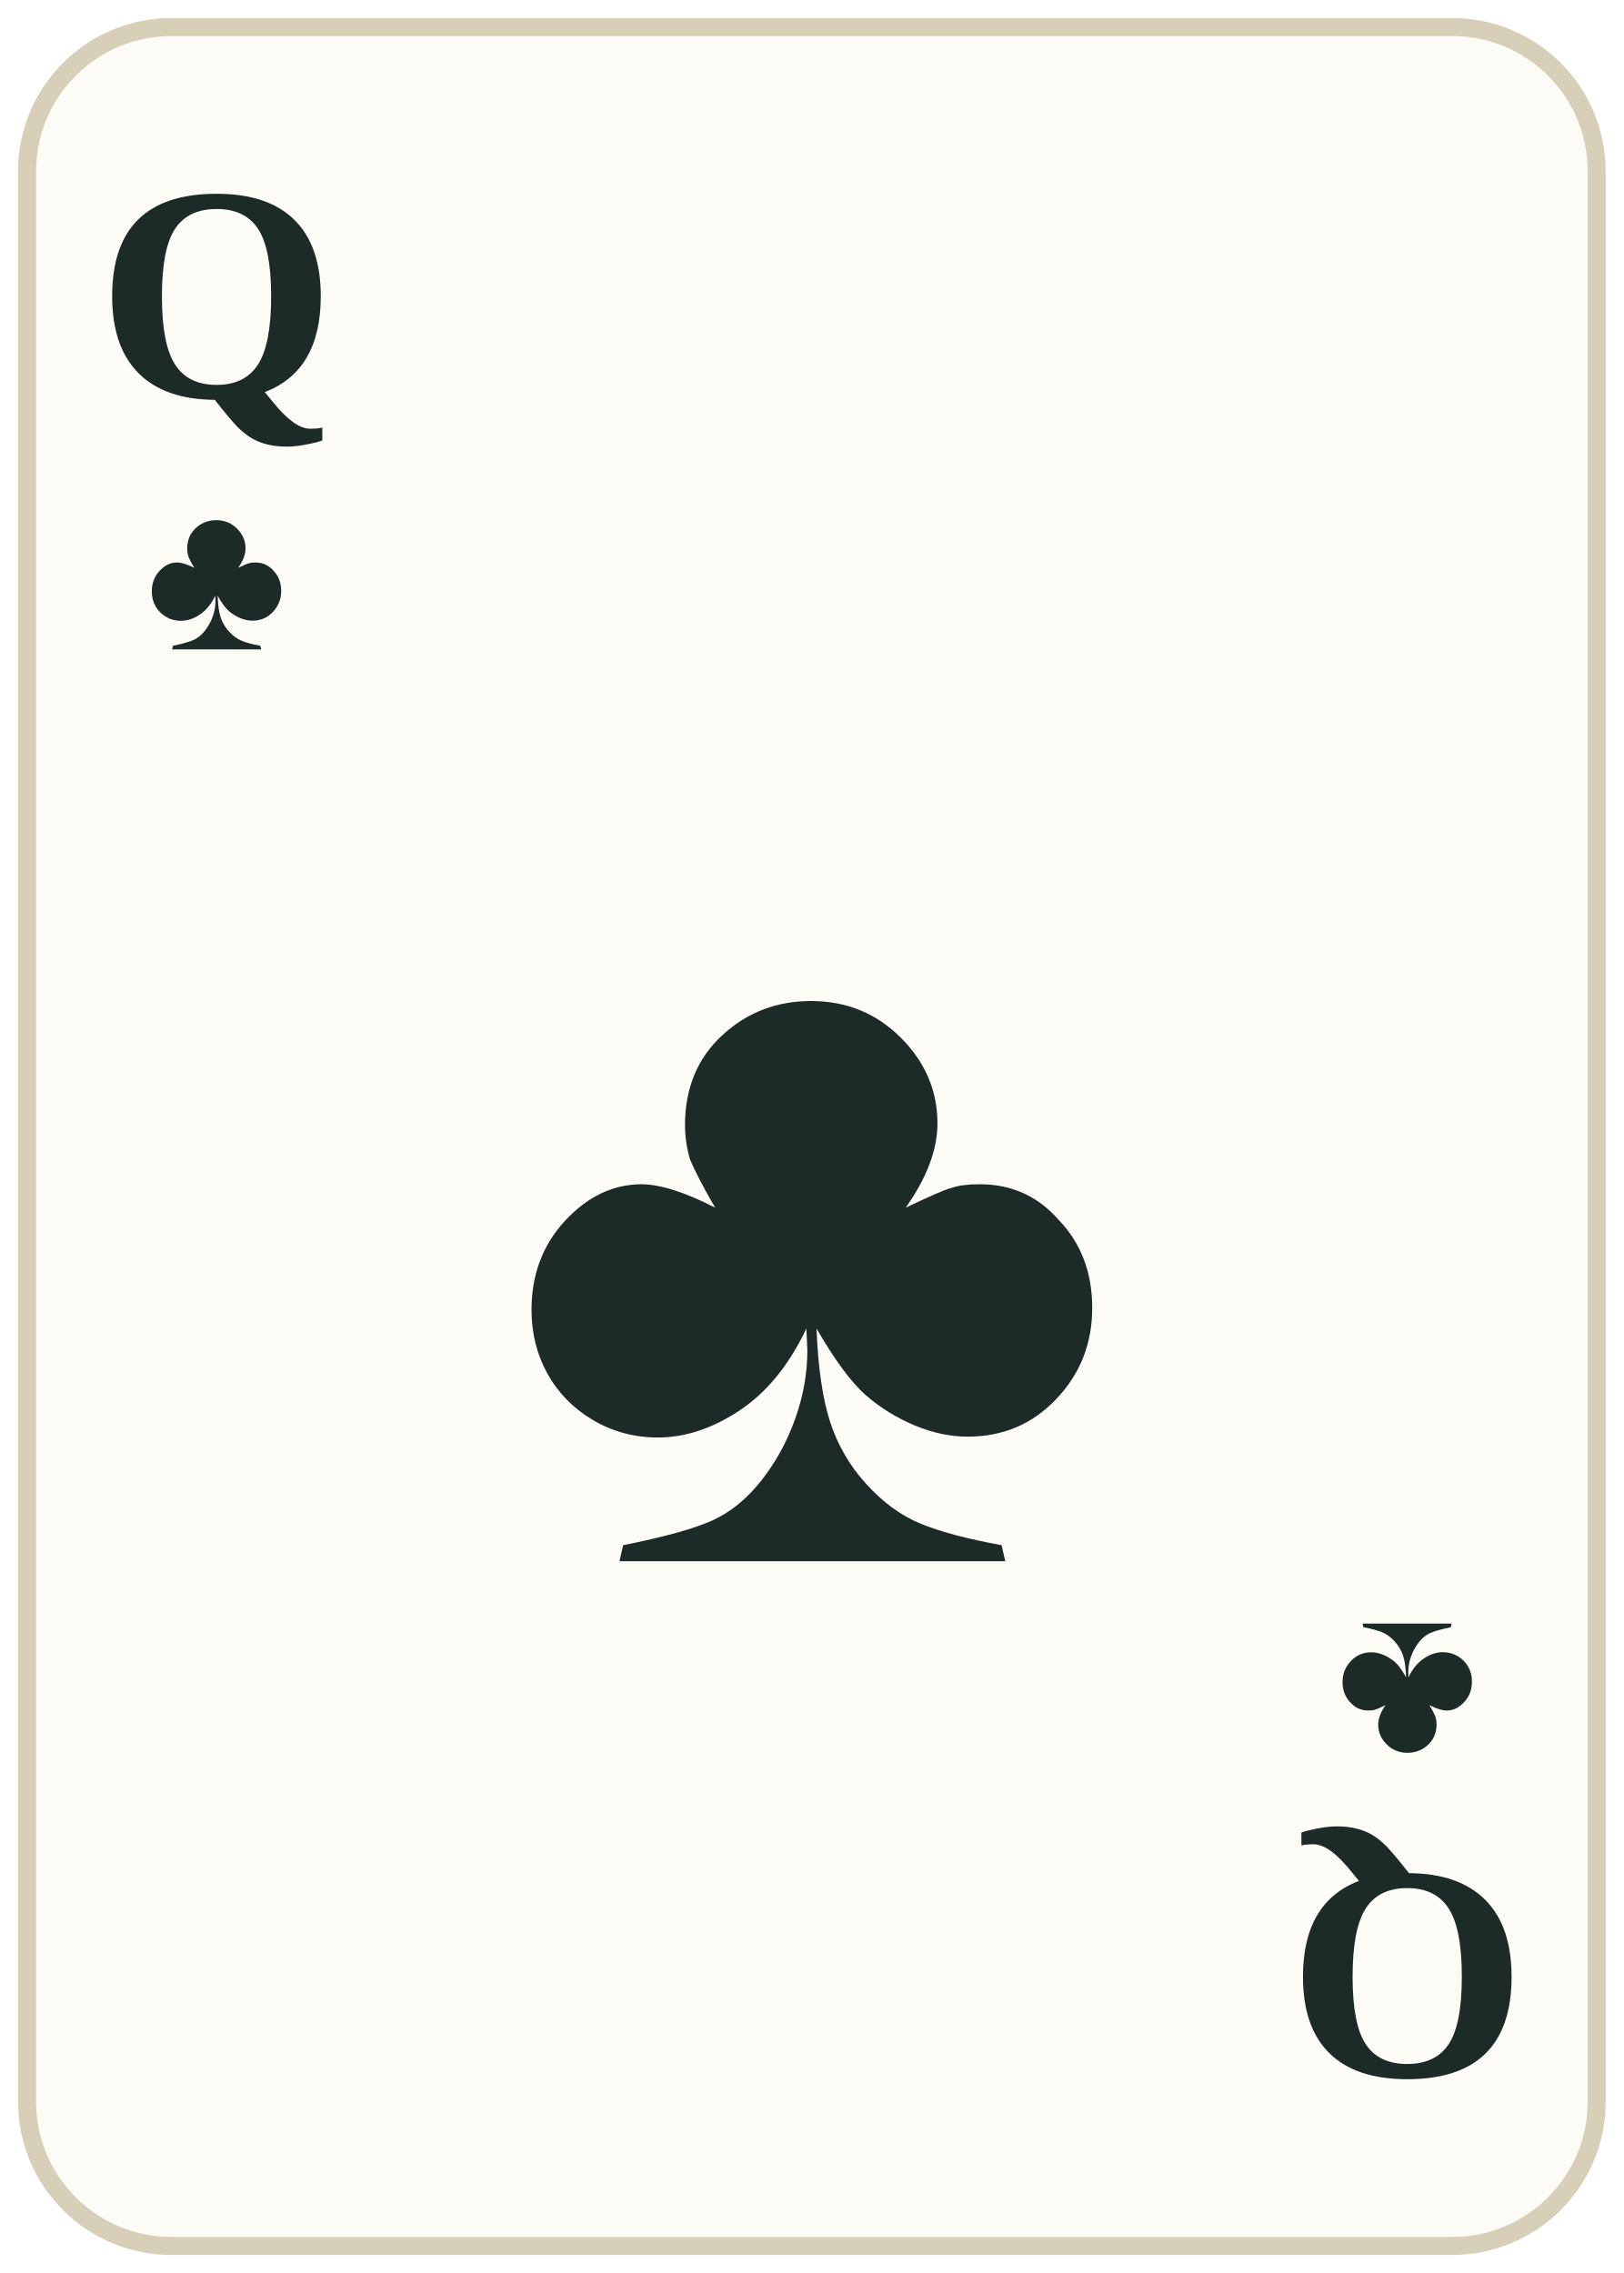
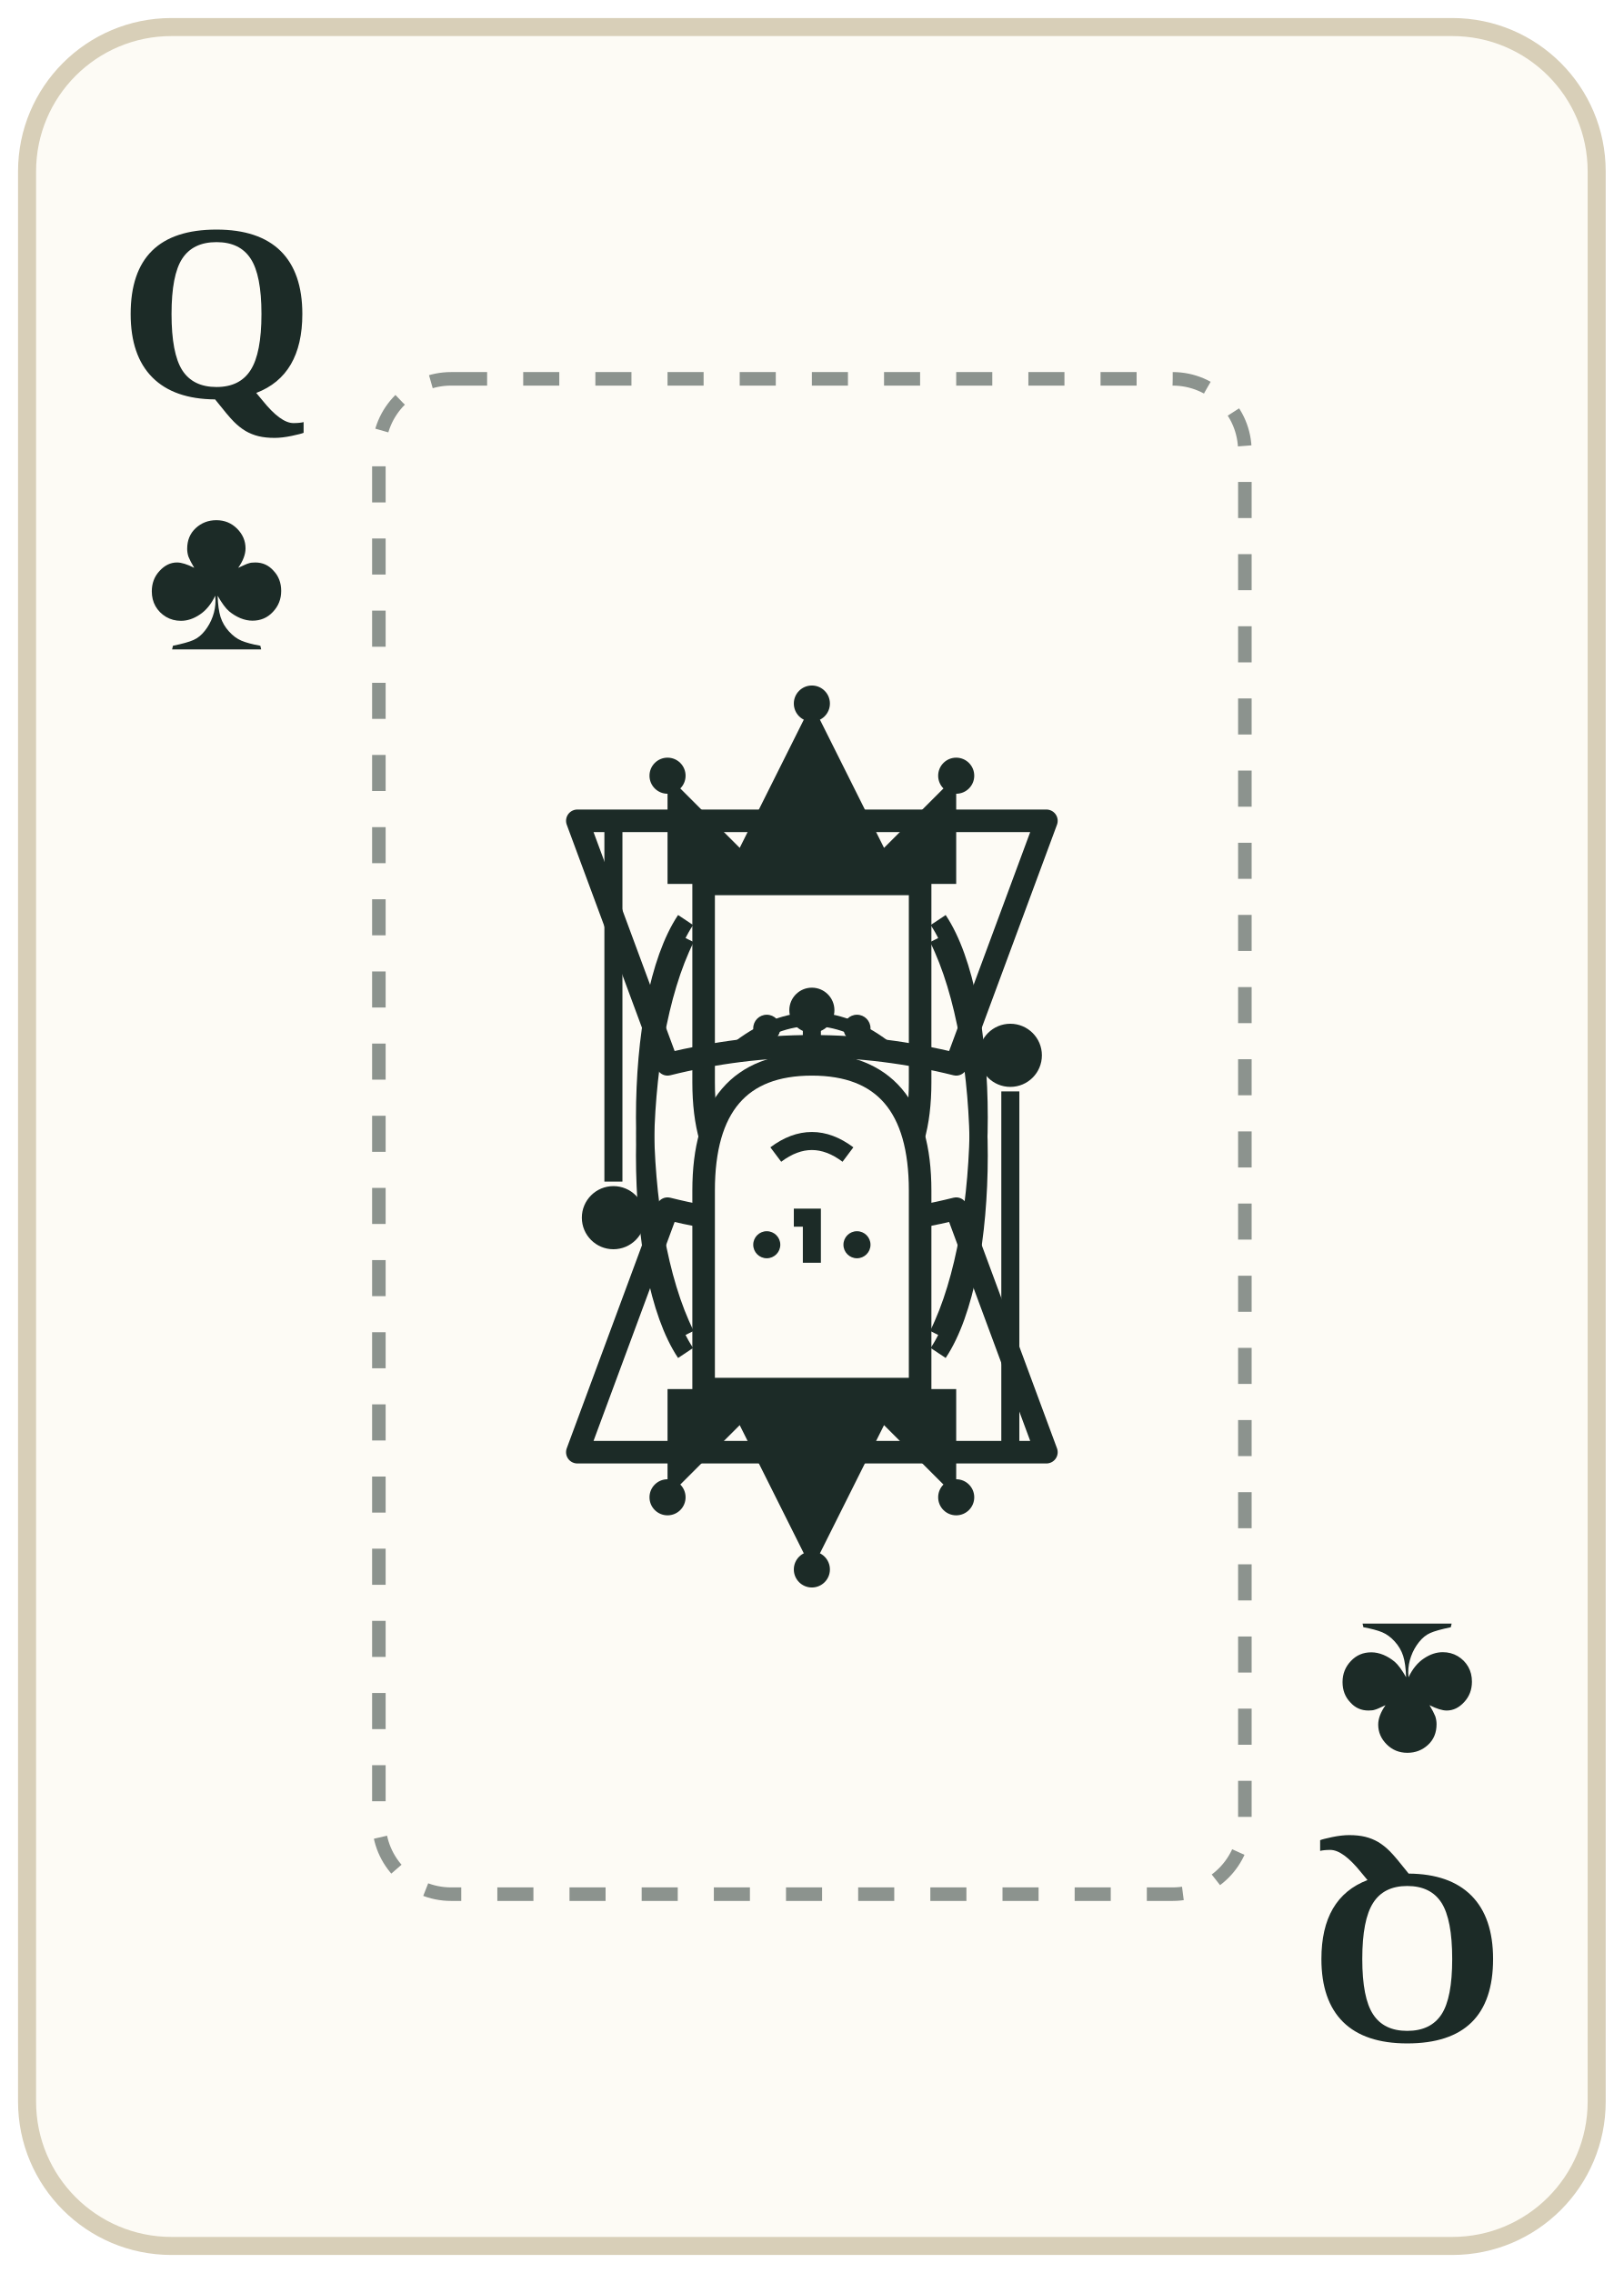
<svg xmlns="http://www.w3.org/2000/svg" viewBox="0 0 180 252" width="180" height="252">
  <rect x="3" y="3" width="174" height="246" rx="16" fill="#fdfbf5" stroke="#d8cfb8" stroke-width="2" />
  <g fill="#1c2b27" font-family="Georgia, 'Times New Roman', serif" font-weight="700">
    <g>
-       <text x="24" y="44" font-size="34" text-anchor="middle">Q</text>
+       <text x="24" y="44" font-size="28" text-anchor="middle">Q</text>
      <text x="24" y="72" font-size="24" text-anchor="middle">♣</text>
    </g>
    <g transform="rotate(180 90 126)">
-       <text x="24" y="44" font-size="34" text-anchor="middle">Q</text>
+       <text x="24" y="44" font-size="28" text-anchor="middle">Q</text>
      <text x="24" y="72" font-size="24" text-anchor="middle">♣</text>
    </g>
-     <text x="90" y="138" font-size="104" text-anchor="middle" dominant-baseline="central">♣</text>
+   </g>
+   <rect x="42" y="42" width="96" height="168" rx="8" fill="none" stroke="#1c2b27" stroke-width="1.5" stroke-dasharray="4 4" opacity="0.5" />
+   <g transform="translate(90, 126)">
+     <g>
+       <path d="M -16,-28 L -16,-40 L -8,-32 L 0,-48 L 8,-32 L 16,-40 L 16,-28 Z" fill="#1c2b27" />
+       <line x1="-12" y1="-28" x2="12" y2="-28" stroke="#fdfbf5" stroke-width="2" />
+       <circle cx="-16" cy="-40" r="2" fill="#1c2b27" />
+       <circle cx="0" cy="-48" r="2" fill="#1c2b27" />
+       <circle cx="16" cy="-40" r="2" fill="#1c2b27" />
+       <path d="M -12,-28 L 12,-28 L 12,-6 Q 12,8 0,8 Q -12,8 -12,-6 Z" fill="#fdfbf5" stroke="#1c2b27" stroke-width="2.5" stroke-linejoin="round" />
+       <path d="M -14,-22 C -20,-10 -20,15 -14,24" fill="none" stroke="#1c2b27" stroke-width="2" />
+       <path d="M 14,-22 C 20,-10 20,15 14,24" fill="none" stroke="#1c2b27" stroke-width="2" />
+       <circle cx="-5" cy="-12" r="1.5" fill="#1c2b27" />
+       <circle cx="5" cy="-12" r="1.5" fill="#1c2b27" />
+       <path d="M 0,-14 L 0,-9 L 2,-9" stroke="#1c2b27" stroke-width="2" fill="none" />
+       <path d="M -4,-2 Q 0,1 4,-2" stroke="#1c2b27" stroke-width="2" fill="none" />
+       <path d="M -26,35 L -16,8 Q 0,12 16,8 L 26,35 Z" fill="none" stroke="#1c2b27" stroke-width="2.5" stroke-linejoin="round" />
+       <path d="M -8,10 Q 0,16 8,10" stroke="#1c2b27" stroke-width="1.5" fill="none" />
+       <circle cx="0" cy="14" r="2.5" fill="#1c2b27" />
+       <path d="M 22,-5 Q 22,15 22,35" stroke="#1c2b27" stroke-width="2" fill="none" />
+       <circle cx="22" cy="-9" r="3.5" fill="#1c2b27" />
+     </g>
+     <g transform="rotate(180)">
+       <path d="M -16,-28 L -16,-40 L -8,-32 L 0,-48 L 8,-32 L 16,-40 L 16,-28 Z" fill="#1c2b27" />
+       <line x1="-12" y1="-28" x2="12" y2="-28" stroke="#fdfbf5" stroke-width="2" />
+       <circle cx="-16" cy="-40" r="2" fill="#1c2b27" />
+       <circle cx="0" cy="-48" r="2" fill="#1c2b27" />
+       <circle cx="16" cy="-40" r="2" fill="#1c2b27" />
+       <path d="M -12,-28 L 12,-28 L 12,-6 Q 12,8 0,8 Q -12,8 -12,-6 Z" fill="#fdfbf5" stroke="#1c2b27" stroke-width="2.5" stroke-linejoin="round" />
+       <path d="M -14,-22 C -20,-10 -20,15 -14,24" fill="none" stroke="#1c2b27" stroke-width="2" />
+       <path d="M 14,-22 C 20,-10 20,15 14,24" fill="none" stroke="#1c2b27" stroke-width="2" />
+       <circle cx="-5" cy="-12" r="1.5" fill="#1c2b27" />
+       <circle cx="5" cy="-12" r="1.5" fill="#1c2b27" />
+       <path d="M 0,-14 L 0,-9 L 2,-9" stroke="#1c2b27" stroke-width="2" fill="none" />
+       <path d="M -4,-2 Q 0,1 4,-2" stroke="#1c2b27" stroke-width="2" fill="none" />
+       <path d="M -26,35 L -16,8 Q 0,12 16,8 L 26,35 Z" fill="none" stroke="#1c2b27" stroke-width="2.5" stroke-linejoin="round" />
+       <path d="M -8,10 Q 0,16 8,10" stroke="#1c2b27" stroke-width="1.5" fill="none" />
+       <circle cx="0" cy="14" r="2.5" fill="#1c2b27" />
+       <path d="M 22,-5 Q 22,15 22,35" stroke="#1c2b27" stroke-width="2" fill="none" />
+       <circle cx="22" cy="-9" r="3.5" fill="#1c2b27" />
+     </g>
  </g>
</svg>
